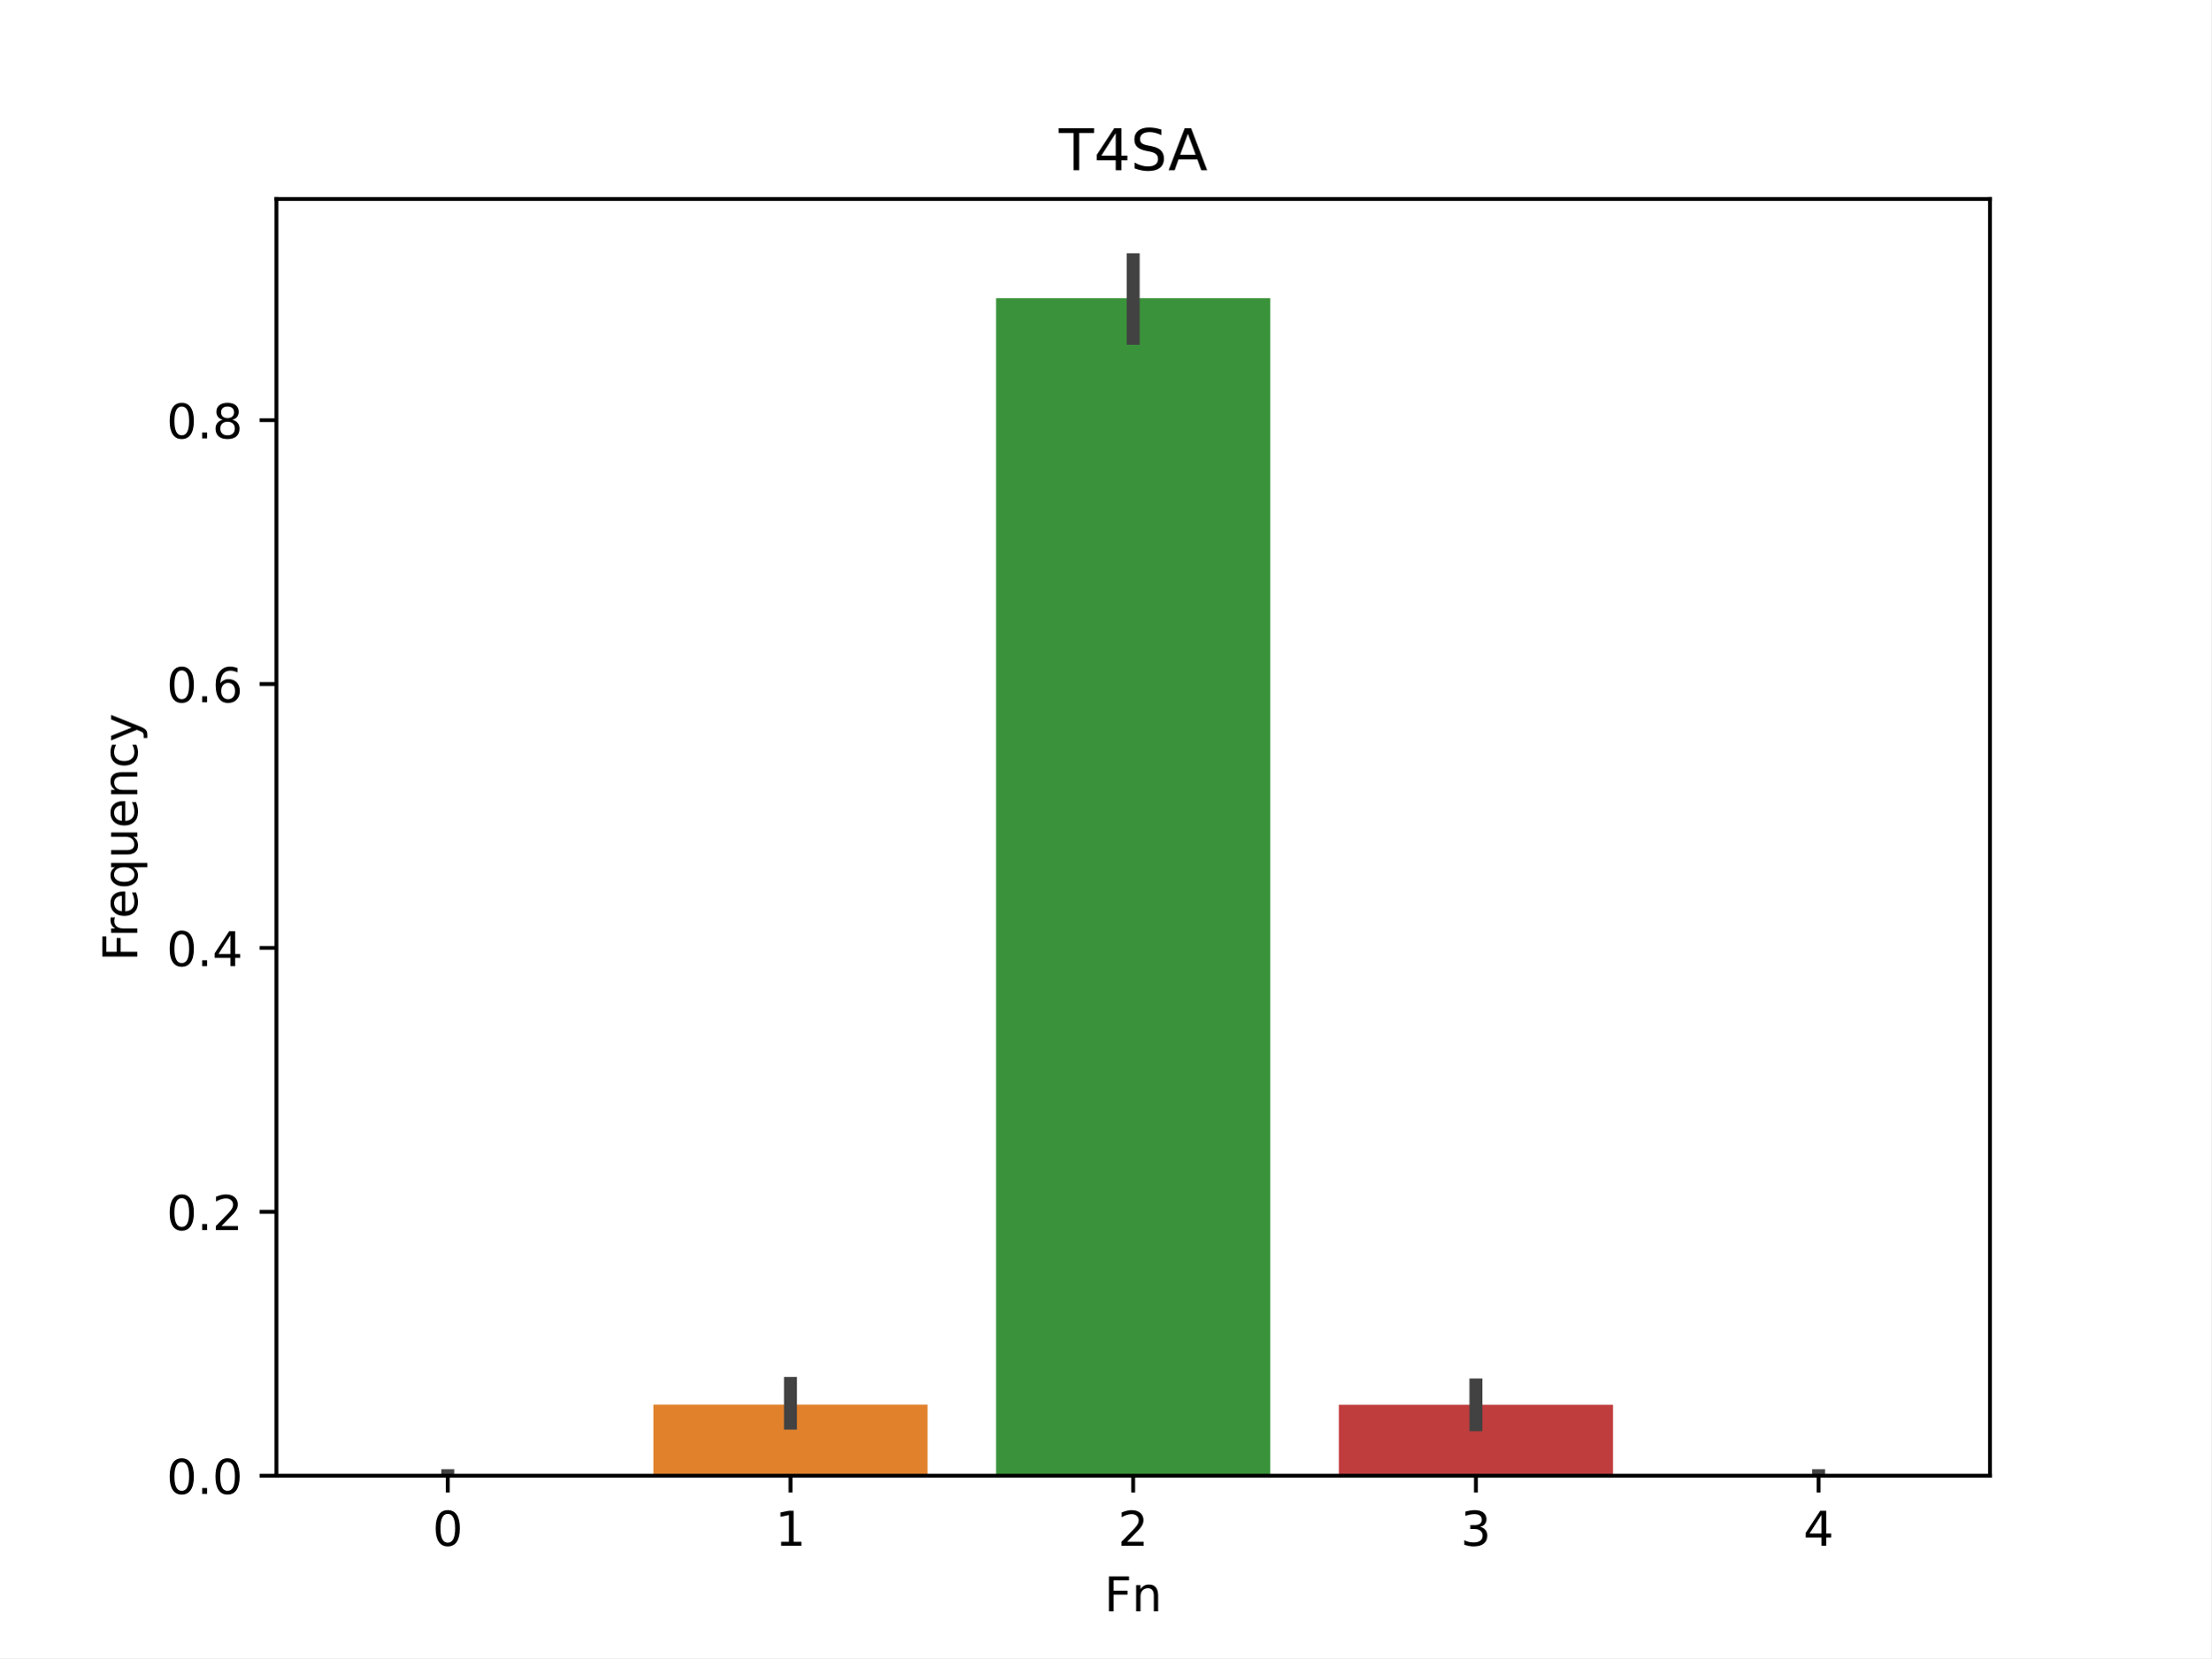
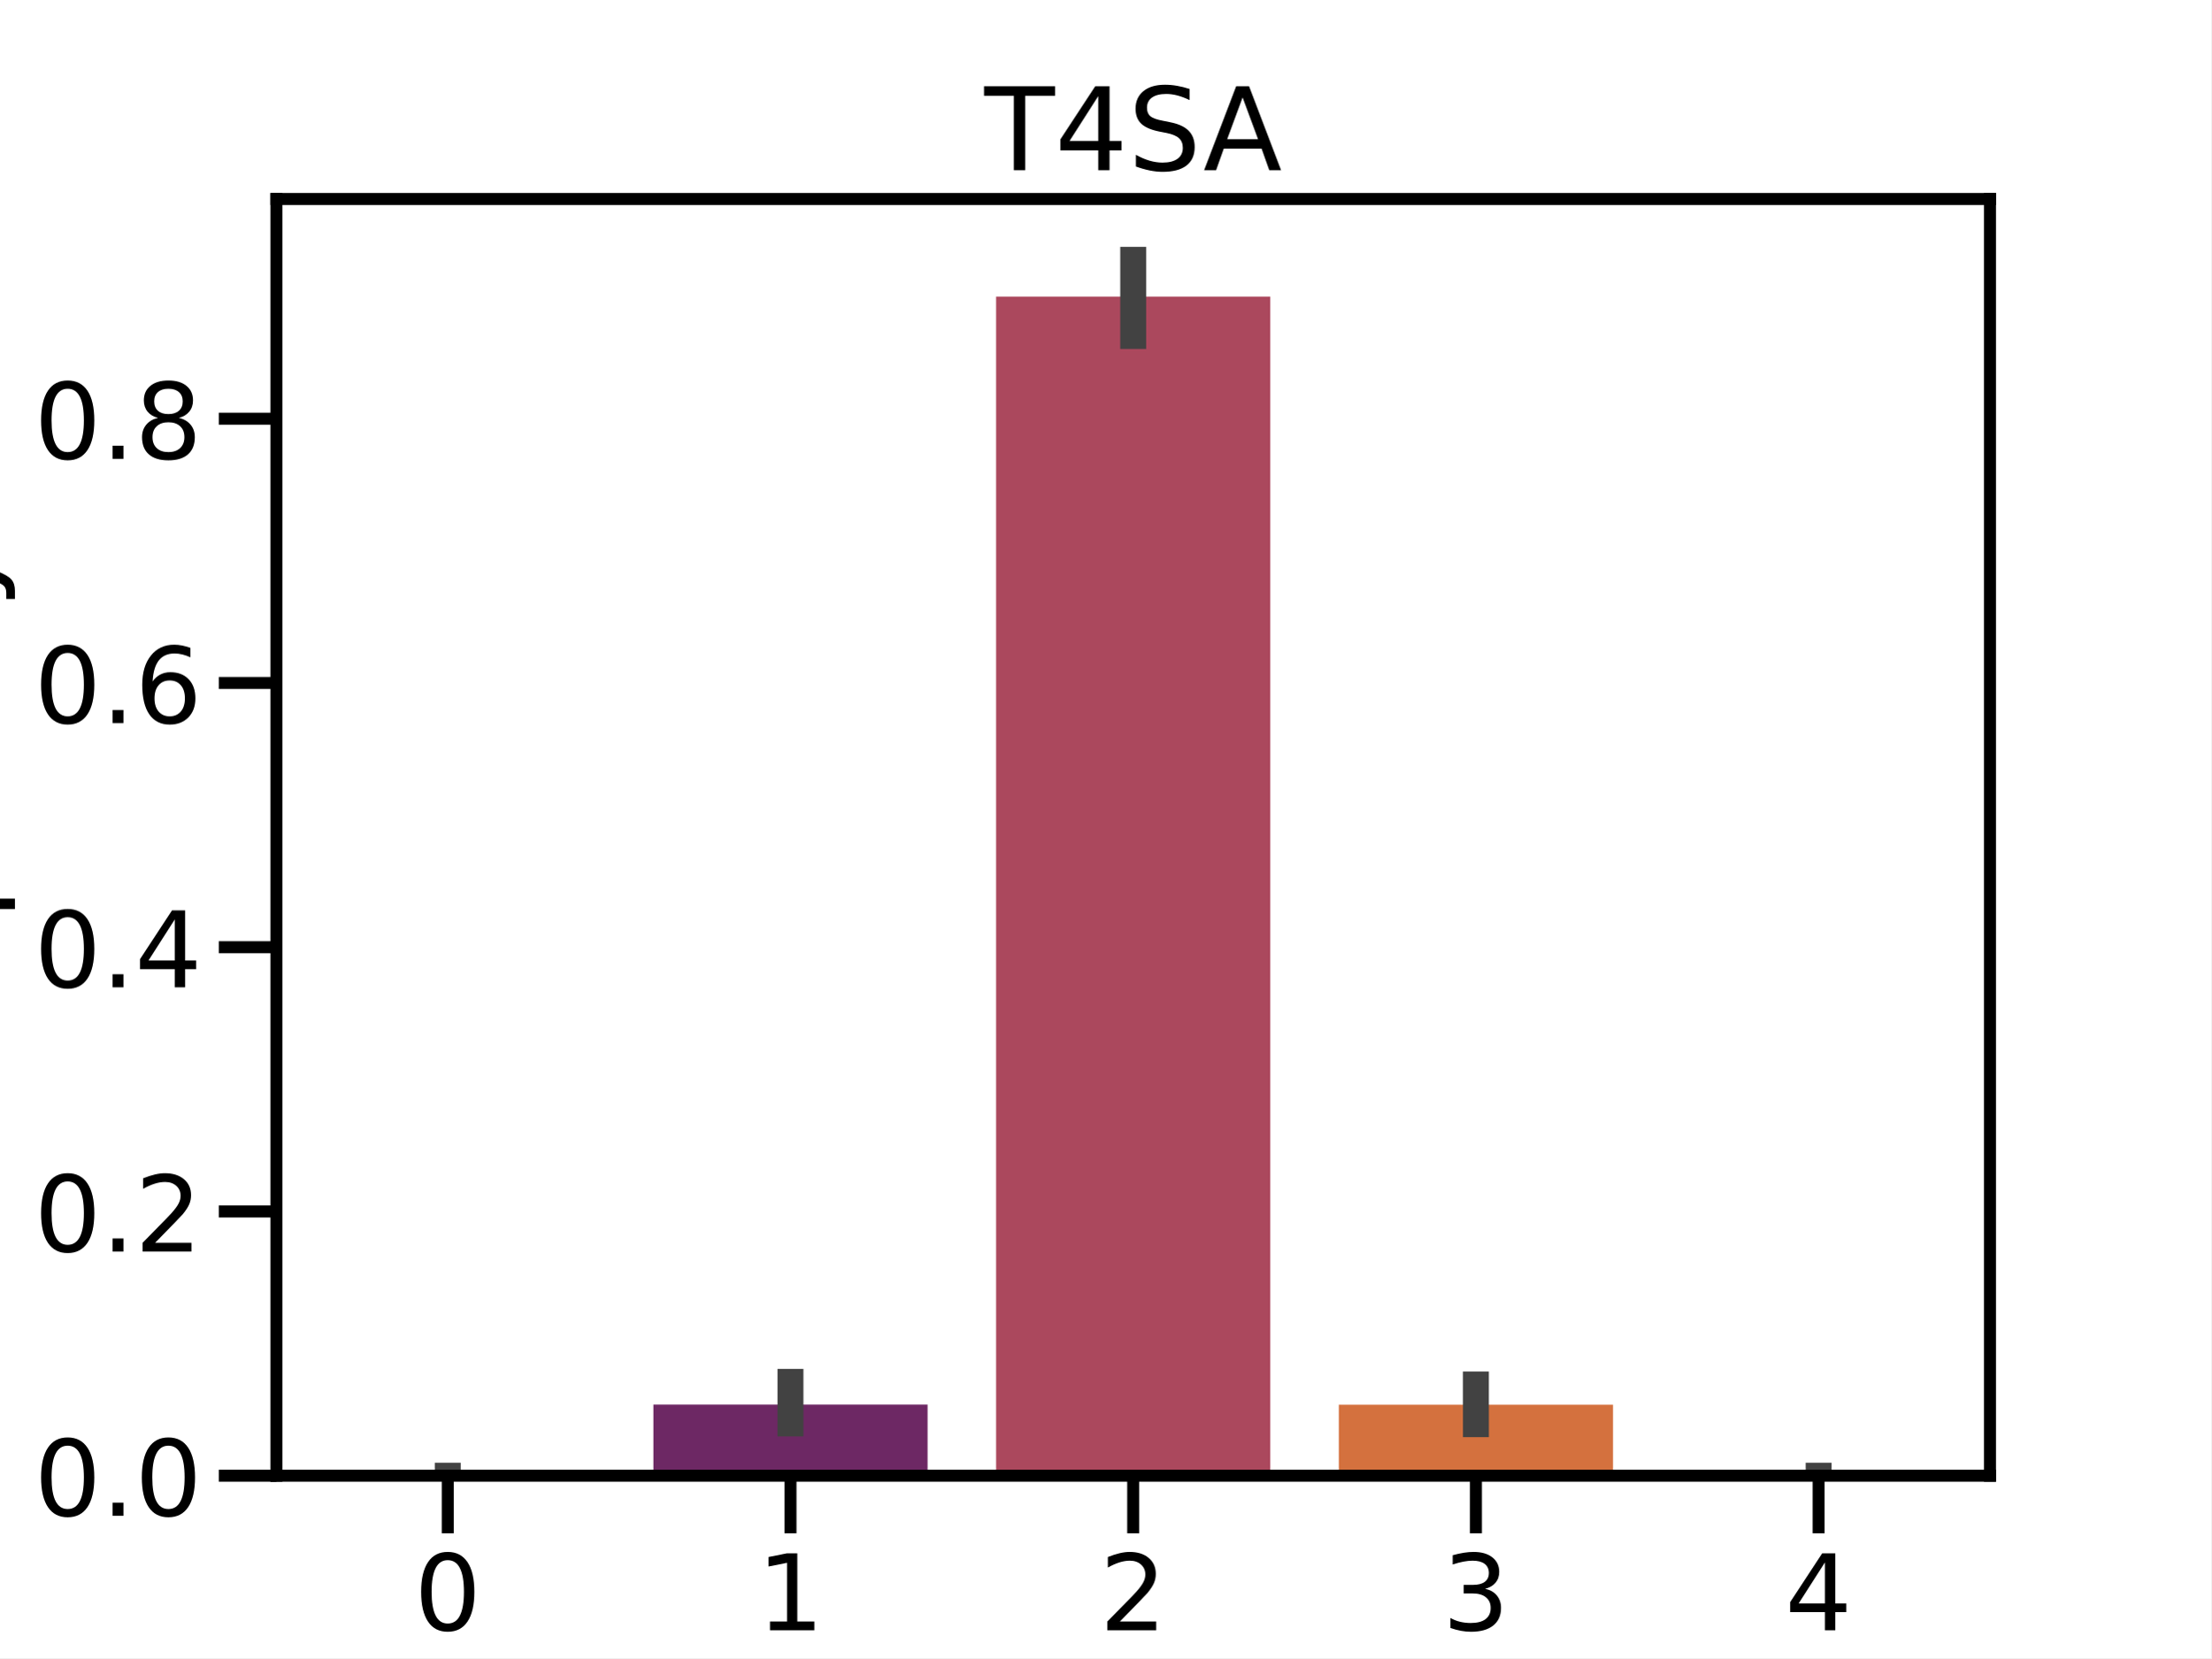
<svg xmlns="http://www.w3.org/2000/svg" xmlns:xlink="http://www.w3.org/1999/xlink" width="460.8pt" height="345.6pt" viewBox="0 0 460.8 345.6" version="1.1">
  <defs>
    <style type="text/css">*{stroke-linejoin: round; stroke-linecap: butt}</style>
  </defs>
  <g id="figure_1">
    <g id="patch_1">
      <path d="M 0 345.6  L 460.8 345.6  L 460.8 0  L 0 0  z " style="fill: #ffffff" />
    </g>
    <g id="axes_1">
      <g id="patch_2">
        <path d="M 57.6 307.584  L 414.72 307.584  L 414.72 41.472  L 57.6 41.472  z " style="fill: #ffffff" />
      </g>
      <g id="patch_3">
-         <path d="M 64.742 307.584  L 121.882 307.584  L 121.882 307.584  L 64.742 307.584  z " clip-path="url(#pd09a48f789)" style="fill: #3274a1" />
+         <path d="M 64.742 307.584  L 121.882 307.584  L 121.882 307.584  L 64.742 307.584  z " clip-path="url(#pd09a48f789)" style="fill: #331453" />
      </g>
      <g id="patch_4">
-         <path d="M 136.166 307.584  L 193.306 307.584  L 193.306 292.779  L 136.166 292.779  z " clip-path="url(#pd09a48f789)" style="fill: #e1812c" />
+         <path d="M 136.166 307.584  L 193.306 307.584  L 193.306 292.759  L 136.166 292.759  z " clip-path="url(#pd09a48f789)" style="fill: #6d2864" />
      </g>
      <g id="patch_5">
-         <path d="M 207.59 307.584  L 264.73 307.584  L 264.73 62.156  L 207.59 62.156  z " clip-path="url(#pd09a48f789)" style="fill: #3a923a" />
+         <path d="M 207.59 307.584  L 264.73 307.584  L 264.73 61.823  L 207.59 61.823  z " clip-path="url(#pd09a48f789)" style="fill: #ab485d" />
      </g>
      <g id="patch_6">
-         <path d="M 279.014 307.584  L 336.154 307.584  L 336.154 292.8  L 279.014 292.8  z " clip-path="url(#pd09a48f789)" style="fill: #c03d3e" />
+         <path d="M 279.014 307.584  L 336.154 307.584  L 336.154 292.78  L 279.014 292.78  z " clip-path="url(#pd09a48f789)" style="fill: #d4713e" />
      </g>
      <g id="patch_7">
-         <path d="M 350.438 307.584  L 407.578 307.584  L 407.578 307.584  L 350.438 307.584  z " clip-path="url(#pd09a48f789)" style="fill: #9372b2" />
+         <path d="M 350.438 307.584  L 407.578 307.584  L 407.578 307.584  L 350.438 307.584  z " clip-path="url(#pd09a48f789)" style="fill: #dfab37" />
      </g>
      <g id="matplotlib.axis_1">
        <g id="xtick_1">
          <g id="line2d_1">
            <defs>
-               <path id="m3385fdae1e" d="M 0 0  L 0 3.5  " style="stroke: #000000; stroke-width: 0.8" />
-             </defs>
-             <g>
-               <use xlink:href="#m3385fdae1e" x="93.312" y="307.584" style="stroke: #000000; stroke-width: 0.8" />
+               <path id="macadb62f24" d="M 0 0  L 0 12  " style="stroke: #000000; stroke-width: 2.5" />
+             </defs>
+             <g>
+               <use xlink:href="#macadb62f24" x="93.312" y="307.584" style="stroke: #000000; stroke-width: 2.5" />
            </g>
          </g>
          <g id="text_1">
-             <g transform="translate(90.13075 322.1824) scale(0.1 -0.1)">
+             <g transform="translate(86.31325 339.8006) scale(0.22 -0.22)">
              <defs>
                <path id="DejaVuSans-30" d="M 2034 4250  Q 1547 4250 1301 3770  Q 1056 3291 1056 2328  Q 1056 1369 1301 889  Q 1547 409 2034 409  Q 2525 409 2770 889  Q 3016 1369 3016 2328  Q 3016 3291 2770 3770  Q 2525 4250 2034 4250  z M 2034 4750  Q 2819 4750 3233 4129  Q 3647 3509 3647 2328  Q 3647 1150 3233 529  Q 2819 -91 2034 -91  Q 1250 -91 836 529  Q 422 1150 422 2328  Q 422 3509 836 4129  Q 1250 4750 2034 4750  z " transform="scale(0.015625)" />
              </defs>
              <use xlink:href="#DejaVuSans-30" />
            </g>
          </g>
        </g>
        <g id="xtick_2">
          <g id="line2d_2">
            <g>
-               <use xlink:href="#m3385fdae1e" x="164.736" y="307.584" style="stroke: #000000; stroke-width: 0.8" />
+               <use xlink:href="#macadb62f24" x="164.736" y="307.584" style="stroke: #000000; stroke-width: 2.5" />
            </g>
          </g>
          <g id="text_2">
-             <g transform="translate(161.5548 322.1824) scale(0.1 -0.1)">
+             <g transform="translate(157.7372 339.8006) scale(0.22 -0.22)">
              <defs>
                <path id="DejaVuSans-31" d="M 794 531  L 1825 531  L 1825 4091  L 703 3866  L 703 4441  L 1819 4666  L 2450 4666  L 2450 531  L 3481 531  L 3481 0  L 794 0  L 794 531  z " transform="scale(0.015625)" />
              </defs>
              <use xlink:href="#DejaVuSans-31" />
            </g>
          </g>
        </g>
        <g id="xtick_3">
          <g id="line2d_3">
            <g>
-               <use xlink:href="#m3385fdae1e" x="236.16" y="307.584" style="stroke: #000000; stroke-width: 0.8" />
+               <use xlink:href="#macadb62f24" x="236.16" y="307.584" style="stroke: #000000; stroke-width: 2.5" />
            </g>
          </g>
          <g id="text_3">
-             <g transform="translate(232.9787 322.1824) scale(0.1 -0.1)">
+             <g transform="translate(229.1612 339.8006) scale(0.22 -0.22)">
              <defs>
                <path id="DejaVuSans-32" d="M 1228 531  L 3431 531  L 3431 0  L 469 0  L 469 531  Q 828 903 1448 1529  Q 2069 2156 2228 2338  Q 2531 2678 2651 2914  Q 2772 3150 2772 3378  Q 2772 3750 2511 3984  Q 2250 4219 1831 4219  Q 1534 4219 1204 4116  Q 875 4013 500 3803  L 500 4441  Q 881 4594 1212 4672  Q 1544 4750 1819 4750  Q 2544 4750 2975 4387  Q 3406 4025 3406 3419  Q 3406 3131 3298 2873  Q 3191 2616 2906 2266  Q 2828 2175 2409 1742  Q 1991 1309 1228 531  z " transform="scale(0.015625)" />
              </defs>
              <use xlink:href="#DejaVuSans-32" />
            </g>
          </g>
        </g>
        <g id="xtick_4">
          <g id="line2d_4">
            <g>
-               <use xlink:href="#m3385fdae1e" x="307.584" y="307.584" style="stroke: #000000; stroke-width: 0.8" />
+               <use xlink:href="#macadb62f24" x="307.584" y="307.584" style="stroke: #000000; stroke-width: 2.5" />
            </g>
          </g>
          <g id="text_4">
-             <g transform="translate(304.4028 322.1824) scale(0.1 -0.1)">
+             <g transform="translate(300.5852 339.8006) scale(0.22 -0.22)">
              <defs>
                <path id="DejaVuSans-33" d="M 2597 2516  Q 3050 2419 3304 2112  Q 3559 1806 3559 1356  Q 3559 666 3084 287  Q 2609 -91 1734 -91  Q 1441 -91 1130 -33  Q 819 25 488 141  L 488 750  Q 750 597 1062 519  Q 1375 441 1716 441  Q 2309 441 2620 675  Q 2931 909 2931 1356  Q 2931 1769 2642 2001  Q 2353 2234 1838 2234  L 1294 2234  L 1294 2753  L 1863 2753  Q 2328 2753 2575 2939  Q 2822 3125 2822 3475  Q 2822 3834 2567 4026  Q 2313 4219 1838 4219  Q 1578 4219 1281 4162  Q 984 4106 628 3988  L 628 4550  Q 988 4650 1302 4700  Q 1616 4750 1894 4750  Q 2613 4750 3031 4423  Q 3450 4097 3450 3541  Q 3450 3153 3228 2886  Q 3006 2619 2597 2516  z " transform="scale(0.015625)" />
              </defs>
              <use xlink:href="#DejaVuSans-33" />
            </g>
          </g>
        </g>
        <g id="xtick_5">
          <g id="line2d_5">
            <g>
-               <use xlink:href="#m3385fdae1e" x="379.008" y="307.584" style="stroke: #000000; stroke-width: 0.8" />
+               <use xlink:href="#macadb62f24" x="379.008" y="307.584" style="stroke: #000000; stroke-width: 2.5" />
            </g>
          </g>
          <g id="text_5">
-             <g transform="translate(375.8268 322.1824) scale(0.1 -0.1)">
+             <g transform="translate(372.0093 339.8006) scale(0.22 -0.22)">
              <defs>
                <path id="DejaVuSans-34" d="M 2419 4116  L 825 1625  L 2419 1625  L 2419 4116  z M 2253 4666  L 3047 4666  L 3047 1625  L 3713 1625  L 3713 1100  L 3047 1100  L 3047 0  L 2419 0  L 2419 1100  L 313 1100  L 313 1709  L 2253 4666  z " transform="scale(0.015625)" />
              </defs>
              <use xlink:href="#DejaVuSans-34" />
            </g>
          </g>
        </g>
        <g id="text_6">
-           <g transform="translate(230.1155 335.8606) scale(0.1 -0.1)">
+           <g transform="translate(221.6531 366.6121) scale(0.24 -0.24)">
            <defs>
              <path id="DejaVuSans-46" d="M 628 4666  L 3309 4666  L 3309 4134  L 1259 4134  L 1259 2759  L 3109 2759  L 3109 2228  L 1259 2228  L 1259 0  L 628 0  L 628 4666  z " transform="scale(0.015625)" />
              <path id="DejaVuSans-6e" d="M 3513 2113  L 3513 0  L 2938 0  L 2938 2094  Q 2938 2591 2744 2837  Q 2550 3084 2163 3084  Q 1697 3084 1428 2787  Q 1159 2491 1159 1978  L 1159 0  L 581 0  L 581 3500  L 1159 3500  L 1159 2956  Q 1366 3272 1645 3428  Q 1925 3584 2291 3584  Q 2894 3584 3203 3211  Q 3513 2838 3513 2113  z " transform="scale(0.015625)" />
            </defs>
            <use xlink:href="#DejaVuSans-46" />
            <use xlink:href="#DejaVuSans-6e" x="57.52" />
          </g>
        </g>
      </g>
      <g id="matplotlib.axis_2">
        <g id="ytick_1">
          <g id="line2d_6">
            <defs>
-               <path id="ma600d9e374" d="M 0 0  L -3.5 0  " style="stroke: #000000; stroke-width: 0.8" />
-             </defs>
-             <g>
-               <use xlink:href="#ma600d9e374" x="57.6" y="307.584" style="stroke: #000000; stroke-width: 0.8" />
+               <path id="mbd1f834859" d="M 0 0  L -12 0  " style="stroke: #000000; stroke-width: 2.5" />
+             </defs>
+             <g>
+               <use xlink:href="#mbd1f834859" x="57.6" y="307.584" style="stroke: #000000; stroke-width: 2.5" />
            </g>
          </g>
          <g id="text_7">
-             <g transform="translate(34.69687 311.3832) scale(0.1 -0.1)">
+             <g transform="translate(7.113125 315.9423) scale(0.22 -0.22)">
              <defs>
                <path id="DejaVuSans-2e" d="M 684 794  L 1344 794  L 1344 0  L 684 0  L 684 794  z " transform="scale(0.015625)" />
              </defs>
              <use xlink:href="#DejaVuSans-30" />
              <use xlink:href="#DejaVuSans-2e" x="63.623" />
              <use xlink:href="#DejaVuSans-30" x="95.41" />
            </g>
          </g>
        </g>
        <g id="ytick_2">
          <g id="line2d_7">
            <g>
-               <use xlink:href="#ma600d9e374" x="57.6" y="252.581" style="stroke: #000000; stroke-width: 0.8" />
+               <use xlink:href="#mbd1f834859" x="57.6" y="252.506" style="stroke: #000000; stroke-width: 2.5" />
            </g>
          </g>
          <g id="text_8">
-             <g transform="translate(34.69687 256.3798) scale(0.1 -0.1)">
+             <g transform="translate(7.113125 260.8643) scale(0.22 -0.22)">
              <use xlink:href="#DejaVuSans-30" />
              <use xlink:href="#DejaVuSans-2e" x="63.623" />
              <use xlink:href="#DejaVuSans-32" x="95.41" />
            </g>
          </g>
        </g>
        <g id="ytick_3">
          <g id="line2d_8">
            <g>
-               <use xlink:href="#ma600d9e374" x="57.6" y="197.577" style="stroke: #000000; stroke-width: 0.8" />
+               <use xlink:href="#mbd1f834859" x="57.6" y="197.428" style="stroke: #000000; stroke-width: 2.5" />
            </g>
          </g>
          <g id="text_9">
-             <g transform="translate(34.69687 201.3764) scale(0.1 -0.1)">
+             <g transform="translate(7.113125 205.7863) scale(0.22 -0.22)">
              <use xlink:href="#DejaVuSans-30" />
              <use xlink:href="#DejaVuSans-2e" x="63.623" />
              <use xlink:href="#DejaVuSans-34" x="95.41" />
            </g>
          </g>
        </g>
        <g id="ytick_4">
          <g id="line2d_9">
            <g>
-               <use xlink:href="#ma600d9e374" x="57.6" y="142.574" style="stroke: #000000; stroke-width: 0.8" />
+               <use xlink:href="#mbd1f834859" x="57.6" y="142.35" style="stroke: #000000; stroke-width: 2.5" />
            </g>
          </g>
          <g id="text_10">
-             <g transform="translate(34.69687 146.3729) scale(0.1 -0.1)">
+             <g transform="translate(7.113125 150.7083) scale(0.22 -0.22)">
              <defs>
                <path id="DejaVuSans-36" d="M 2113 2584  Q 1688 2584 1439 2293  Q 1191 2003 1191 1497  Q 1191 994 1439 701  Q 1688 409 2113 409  Q 2538 409 2786 701  Q 3034 994 3034 1497  Q 3034 2003 2786 2293  Q 2538 2584 2113 2584  z M 3366 4563  L 3366 3988  Q 3128 4100 2886 4159  Q 2644 4219 2406 4219  Q 1781 4219 1451 3797  Q 1122 3375 1075 2522  Q 1259 2794 1537 2939  Q 1816 3084 2150 3084  Q 2853 3084 3261 2657  Q 3669 2231 3669 1497  Q 3669 778 3244 343  Q 2819 -91 2113 -91  Q 1303 -91 875 529  Q 447 1150 447 2328  Q 447 3434 972 4092  Q 1497 4750 2381 4750  Q 2619 4750 2861 4703  Q 3103 4656 3366 4563  z " transform="scale(0.015625)" />
              </defs>
              <use xlink:href="#DejaVuSans-30" />
              <use xlink:href="#DejaVuSans-2e" x="63.623" />
              <use xlink:href="#DejaVuSans-36" x="95.41" />
            </g>
          </g>
        </g>
        <g id="ytick_5">
          <g id="line2d_10">
            <g>
-               <use xlink:href="#ma600d9e374" x="57.6" y="87.57" style="stroke: #000000; stroke-width: 0.8" />
+               <use xlink:href="#mbd1f834859" x="57.6" y="87.272" style="stroke: #000000; stroke-width: 2.5" />
            </g>
          </g>
          <g id="text_11">
-             <g transform="translate(34.69687 91.36952) scale(0.1 -0.1)">
+             <g transform="translate(7.113125 95.63027) scale(0.22 -0.22)">
              <defs>
                <path id="DejaVuSans-38" d="M 2034 2216  Q 1584 2216 1326 1975  Q 1069 1734 1069 1313  Q 1069 891 1326 650  Q 1584 409 2034 409  Q 2484 409 2743 651  Q 3003 894 3003 1313  Q 3003 1734 2745 1975  Q 2488 2216 2034 2216  z M 1403 2484  Q 997 2584 770 2862  Q 544 3141 544 3541  Q 544 4100 942 4425  Q 1341 4750 2034 4750  Q 2731 4750 3128 4425  Q 3525 4100 3525 3541  Q 3525 3141 3298 2862  Q 3072 2584 2669 2484  Q 3125 2378 3379 2068  Q 3634 1759 3634 1313  Q 3634 634 3220 271  Q 2806 -91 2034 -91  Q 1263 -91 848 271  Q 434 634 434 1313  Q 434 1759 690 2068  Q 947 2378 1403 2484  z M 1172 3481  Q 1172 3119 1398 2916  Q 1625 2713 2034 2713  Q 2441 2713 2670 2916  Q 2900 3119 2900 3481  Q 2900 3844 2670 4047  Q 2441 4250 2034 4250  Q 1625 4250 1398 4047  Q 1172 3844 1172 3481  z " transform="scale(0.015625)" />
              </defs>
              <use xlink:href="#DejaVuSans-30" />
              <use xlink:href="#DejaVuSans-2e" x="63.623" />
              <use xlink:href="#DejaVuSans-38" x="95.41" />
            </g>
          </g>
        </g>
        <g id="text_12">
-           <g transform="translate(28.61719 200.3577) rotate(-90) scale(0.1 -0.1)">
+           <g transform="translate(-1.878125 236.5192) rotate(-90) scale(0.24 -0.24)">
            <defs>
              <path id="DejaVuSans-72" d="M 2631 2963  Q 2534 3019 2420 3045  Q 2306 3072 2169 3072  Q 1681 3072 1420 2755  Q 1159 2438 1159 1844  L 1159 0  L 581 0  L 581 3500  L 1159 3500  L 1159 2956  Q 1341 3275 1631 3429  Q 1922 3584 2338 3584  Q 2397 3584 2469 3576  Q 2541 3569 2628 3553  L 2631 2963  z " transform="scale(0.015625)" />
              <path id="DejaVuSans-65" d="M 3597 1894  L 3597 1613  L 953 1613  Q 991 1019 1311 708  Q 1631 397 2203 397  Q 2534 397 2845 478  Q 3156 559 3463 722  L 3463 178  Q 3153 47 2828 -22  Q 2503 -91 2169 -91  Q 1331 -91 842 396  Q 353 884 353 1716  Q 353 2575 817 3079  Q 1281 3584 2069 3584  Q 2775 3584 3186 3129  Q 3597 2675 3597 1894  z M 3022 2063  Q 3016 2534 2758 2815  Q 2500 3097 2075 3097  Q 1594 3097 1305 2825  Q 1016 2553 972 2059  L 3022 2063  z " transform="scale(0.015625)" />
              <path id="DejaVuSans-71" d="M 947 1747  Q 947 1113 1208 752  Q 1469 391 1925 391  Q 2381 391 2643 752  Q 2906 1113 2906 1747  Q 2906 2381 2643 2742  Q 2381 3103 1925 3103  Q 1469 3103 1208 2742  Q 947 2381 947 1747  z M 2906 525  Q 2725 213 2448 61  Q 2172 -91 1784 -91  Q 1150 -91 751 415  Q 353 922 353 1747  Q 353 2572 751 3078  Q 1150 3584 1784 3584  Q 2172 3584 2448 3432  Q 2725 3281 2906 2969  L 2906 3500  L 3481 3500  L 3481 -1331  L 2906 -1331  L 2906 525  z " transform="scale(0.015625)" />
              <path id="DejaVuSans-75" d="M 544 1381  L 544 3500  L 1119 3500  L 1119 1403  Q 1119 906 1312 657  Q 1506 409 1894 409  Q 2359 409 2629 706  Q 2900 1003 2900 1516  L 2900 3500  L 3475 3500  L 3475 0  L 2900 0  L 2900 538  Q 2691 219 2414 64  Q 2138 -91 1772 -91  Q 1169 -91 856 284  Q 544 659 544 1381  z M 1991 3584  L 1991 3584  z " transform="scale(0.015625)" />
              <path id="DejaVuSans-63" d="M 3122 3366  L 3122 2828  Q 2878 2963 2633 3030  Q 2388 3097 2138 3097  Q 1578 3097 1268 2742  Q 959 2388 959 1747  Q 959 1106 1268 751  Q 1578 397 2138 397  Q 2388 397 2633 464  Q 2878 531 3122 666  L 3122 134  Q 2881 22 2623 -34  Q 2366 -91 2075 -91  Q 1284 -91 818 406  Q 353 903 353 1747  Q 353 2603 823 3093  Q 1294 3584 2113 3584  Q 2378 3584 2631 3529  Q 2884 3475 3122 3366  z " transform="scale(0.015625)" />
              <path id="DejaVuSans-79" d="M 2059 -325  Q 1816 -950 1584 -1140  Q 1353 -1331 966 -1331  L 506 -1331  L 506 -850  L 844 -850  Q 1081 -850 1212 -737  Q 1344 -625 1503 -206  L 1606 56  L 191 3500  L 800 3500  L 1894 763  L 2988 3500  L 3597 3500  L 2059 -325  z " transform="scale(0.015625)" />
            </defs>
            <use xlink:href="#DejaVuSans-46" />
            <use xlink:href="#DejaVuSans-72" x="50.27" />
            <use xlink:href="#DejaVuSans-65" x="89.133" />
            <use xlink:href="#DejaVuSans-71" x="150.656" />
            <use xlink:href="#DejaVuSans-75" x="214.133" />
            <use xlink:href="#DejaVuSans-65" x="277.512" />
            <use xlink:href="#DejaVuSans-6e" x="339.035" />
            <use xlink:href="#DejaVuSans-63" x="402.414" />
            <use xlink:href="#DejaVuSans-79" x="457.395" />
          </g>
        </g>
      </g>
      <g id="line2d_11">
-         <path d="M 93.312 307.584  L 93.312 307.584  " clip-path="url(#pd09a48f789)" style="fill: none; stroke: #424242; stroke-width: 2.7; stroke-linecap: square" />
+         <path d="M 93.312 307.584  L 93.312 307.584  " clip-path="url(#pd09a48f789)" style="fill: none; stroke: #424242; stroke-width: 5.4; stroke-linecap: square" />
      </g>
      <g id="line2d_12">
-         <path d="M 164.736 296.628  L 164.736 288.353  " clip-path="url(#pd09a48f789)" style="fill: none; stroke: #424242; stroke-width: 2.7; stroke-linecap: square" />
+         <path d="M 164.736 296.7  L 164.736 288.023  " clip-path="url(#pd09a48f789)" style="fill: none; stroke: #424242; stroke-width: 5.4; stroke-linecap: square" />
      </g>
      <g id="line2d_13">
-         <path d="M 236.16 70.516  L 236.16 54.144  " clip-path="url(#pd09a48f789)" style="fill: none; stroke: #424242; stroke-width: 2.7; stroke-linecap: square" />
+         <path d="M 236.16 70.031  L 236.16 54.144  " clip-path="url(#pd09a48f789)" style="fill: none; stroke: #424242; stroke-width: 5.4; stroke-linecap: square" />
      </g>
      <g id="line2d_14">
-         <path d="M 307.584 296.949  L 307.584 288.669  " clip-path="url(#pd09a48f789)" style="fill: none; stroke: #424242; stroke-width: 2.7; stroke-linecap: square" />
+         <path d="M 307.584 296.85  L 307.584 288.575  " clip-path="url(#pd09a48f789)" style="fill: none; stroke: #424242; stroke-width: 5.4; stroke-linecap: square" />
      </g>
      <g id="line2d_15">
-         <path d="M 379.008 307.584  L 379.008 307.584  " clip-path="url(#pd09a48f789)" style="fill: none; stroke: #424242; stroke-width: 2.7; stroke-linecap: square" />
+         <path d="M 379.008 307.584  L 379.008 307.584  " clip-path="url(#pd09a48f789)" style="fill: none; stroke: #424242; stroke-width: 5.4; stroke-linecap: square" />
      </g>
      <g id="patch_8">
-         <path d="M 57.6 307.584  L 57.6 41.472  " style="fill: none; stroke: #000000; stroke-width: 0.8; stroke-linejoin: miter; stroke-linecap: square" />
+         <path d="M 57.6 307.584  L 57.6 41.472  " style="fill: none; stroke: #000000; stroke-width: 2.5; stroke-linejoin: miter; stroke-linecap: square" />
      </g>
      <g id="patch_9">
-         <path d="M 414.72 307.584  L 414.72 41.472  " style="fill: none; stroke: #000000; stroke-width: 0.8; stroke-linejoin: miter; stroke-linecap: square" />
+         <path d="M 414.72 307.584  L 414.72 41.472  " style="fill: none; stroke: #000000; stroke-width: 2.5; stroke-linejoin: miter; stroke-linecap: square" />
      </g>
      <g id="patch_10">
-         <path d="M 57.6 307.584  L 414.72 307.584  " style="fill: none; stroke: #000000; stroke-width: 0.8; stroke-linejoin: miter; stroke-linecap: square" />
+         <path d="M 57.6 307.584  L 414.72 307.584  " style="fill: none; stroke: #000000; stroke-width: 2.5; stroke-linejoin: miter; stroke-linecap: square" />
      </g>
      <g id="patch_11">
-         <path d="M 57.6 41.472  L 414.72 41.472  " style="fill: none; stroke: #000000; stroke-width: 0.8; stroke-linejoin: miter; stroke-linecap: square" />
+         <path d="M 57.6 41.472  L 414.72 41.472  " style="fill: none; stroke: #000000; stroke-width: 2.5; stroke-linejoin: miter; stroke-linecap: square" />
      </g>
      <g id="text_13">
-         <g transform="translate(220.6519 35.472) scale(0.12 -0.12)">
+         <g transform="translate(205.1438 35.472) scale(0.24 -0.24)">
          <defs>
            <path id="DejaVuSans-54" d="M -19 4666  L 3928 4666  L 3928 4134  L 2272 4134  L 2272 0  L 1638 0  L 1638 4134  L -19 4134  L -19 4666  z " transform="scale(0.015625)" />
            <path id="DejaVuSans-53" d="M 3425 4513  L 3425 3897  Q 3066 4069 2747 4153  Q 2428 4238 2131 4238  Q 1616 4238 1336 4038  Q 1056 3838 1056 3469  Q 1056 3159 1242 3001  Q 1428 2844 1947 2747  L 2328 2669  Q 3034 2534 3370 2195  Q 3706 1856 3706 1288  Q 3706 609 3251 259  Q 2797 -91 1919 -91  Q 1588 -91 1214 -16  Q 841 59 441 206  L 441 856  Q 825 641 1194 531  Q 1563 422 1919 422  Q 2459 422 2753 634  Q 3047 847 3047 1241  Q 3047 1584 2836 1778  Q 2625 1972 2144 2069  L 1759 2144  Q 1053 2284 737 2584  Q 422 2884 422 3419  Q 422 4038 858 4394  Q 1294 4750 2059 4750  Q 2388 4750 2728 4690  Q 3069 4631 3425 4513  z " transform="scale(0.015625)" />
            <path id="DejaVuSans-41" d="M 2188 4044  L 1331 1722  L 3047 1722  L 2188 4044  z M 1831 4666  L 2547 4666  L 4325 0  L 3669 0  L 3244 1197  L 1141 1197  L 716 0  L 50 0  L 1831 4666  z " transform="scale(0.015625)" />
          </defs>
          <use xlink:href="#DejaVuSans-54" />
          <use xlink:href="#DejaVuSans-34" x="61.084" />
          <use xlink:href="#DejaVuSans-53" x="124.707" />
          <use xlink:href="#DejaVuSans-41" x="190.059" />
        </g>
      </g>
    </g>
  </g>
  <defs>
    <clipPath id="pd09a48f789">
      <rect x="57.6" y="41.472" width="357.12" height="266.112" />
    </clipPath>
  </defs>
</svg>
